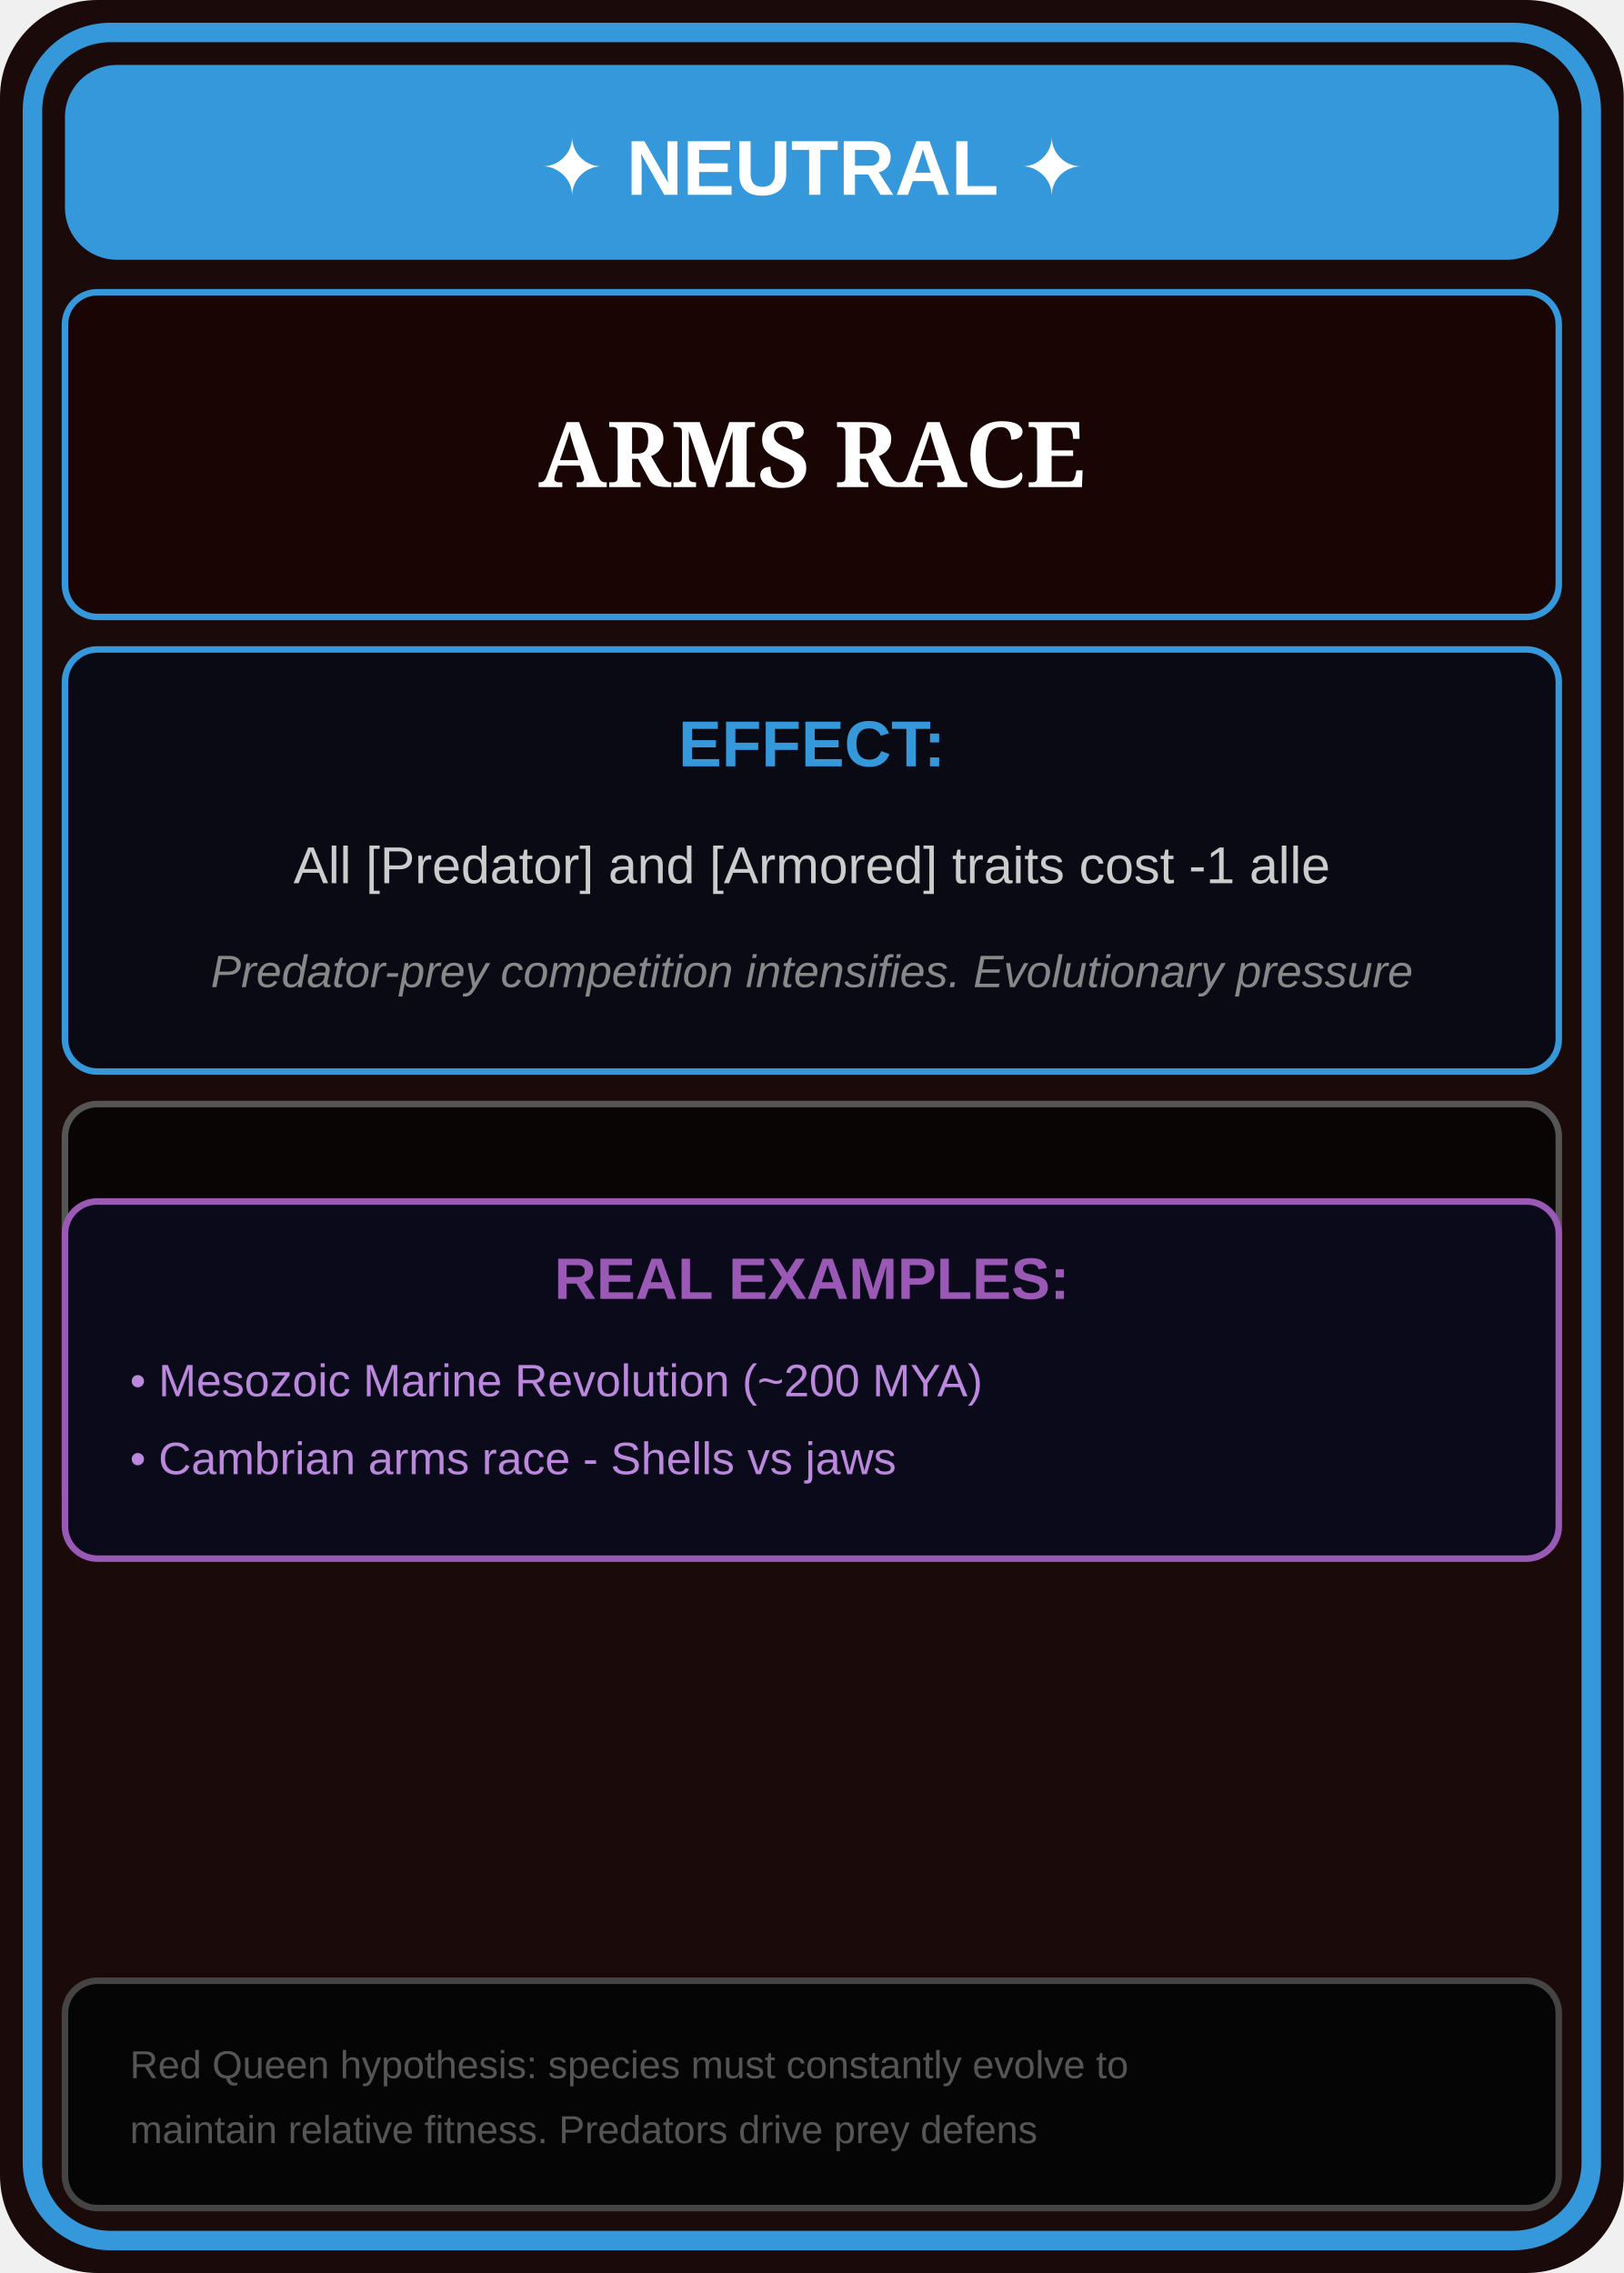
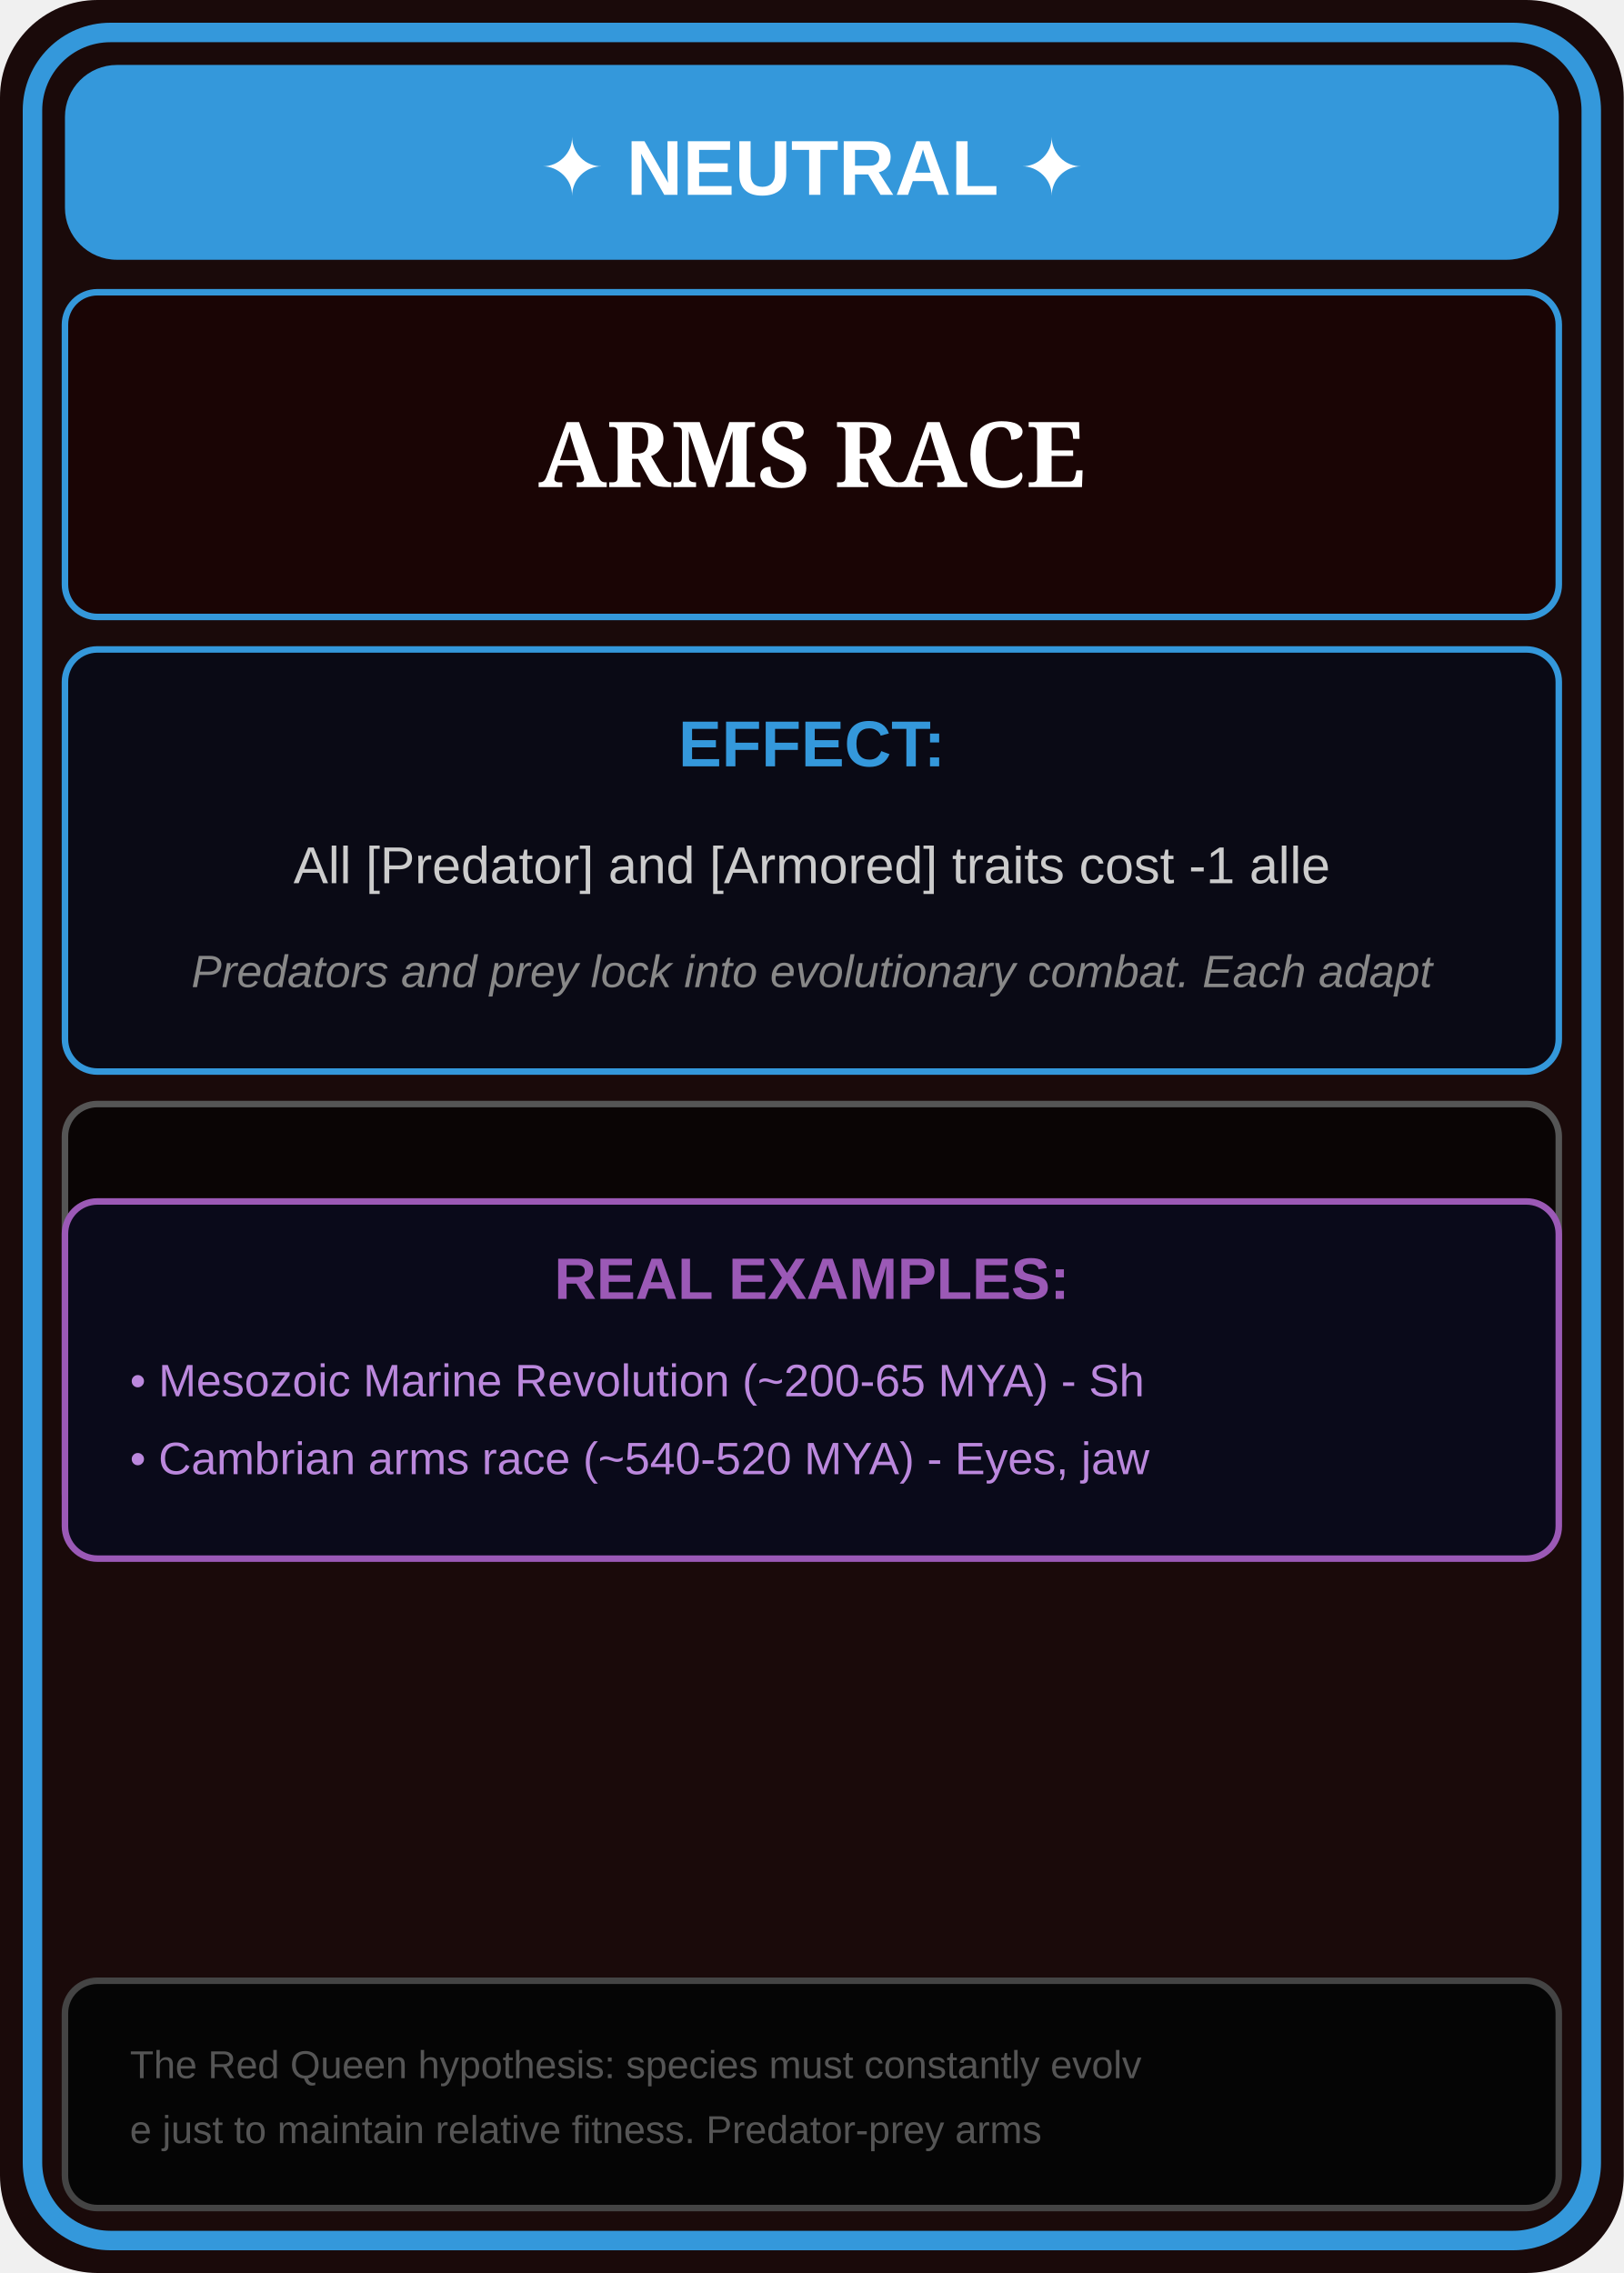
<svg xmlns="http://www.w3.org/2000/svg" viewBox="0 0 250 350" width="250" height="350">
  <rect width="250" height="350" fill="#1a0a0a" rx="15" />
  <rect x="5" y="5" width="240" height="340" fill="none" stroke="#3498db" stroke-width="3" rx="12" />
  <rect x="10" y="10" width="230" height="30" fill="#3498db" rx="8" />
  <text x="125" y="30" font-family="Arial" font-size="12" fill="#fff" text-anchor="middle" font-weight="bold">✦ NEUTRAL ✦</text>
  <rect x="10" y="45" width="230" height="50" fill="#1a0505" stroke="#3498db" rx="5" />
  <text x="125" y="75" font-family="Georgia" font-size="14" fill="#fff" text-anchor="middle" font-weight="bold">ARMS RACE</text>
  <rect x="10" y="100" width="230" height="65" fill="#0a0a15" stroke="#3498db" rx="5" />
  <text x="125" y="118" font-family="Arial" font-size="10" fill="#3498db" text-anchor="middle" font-weight="bold">EFFECT:</text>
  <text x="125" y="136" font-family="Arial" font-size="8" fill="#ccc" text-anchor="middle">All [Predator] and [Armored] traits cost -1 alle</text>
-   <text x="125" y="152" font-family="Arial" font-size="7" fill="#888" text-anchor="middle" font-style="italic">Predator-prey competition intensifies. Evolutionary pressure</text>
+   <text x="125" y="152" font-family="Arial" font-size="7" fill="#888" text-anchor="middle" font-style="italic">Predators and prey lock into evolutionary combat. Each adapt</text>
  <rect x="10" y="170" width="230" height="65" fill="#0a0505" stroke="#555" rx="5" />
  <rect x="10" y="185" width="230" height="55" fill="#0a0a1a" stroke="#9b59b6" rx="5" />
  <text x="125" y="200" font-family="Arial" font-size="9" fill="#9b59b6" text-anchor="middle" font-weight="bold">REAL EXAMPLES:</text>
-   <text x="20" y="215" font-family="Arial" font-size="7" fill="#bb88dd">• Mesozoic Marine Revolution (~200 MYA)</text>
-   <text x="20" y="227" font-family="Arial" font-size="7" fill="#bb88dd">• Cambrian arms race - Shells vs jaws</text>
+   <text x="20" y="215" font-family="Arial" font-size="7" fill="#bb88dd">• Mesozoic Marine Revolution (~200-65 MYA) - Sh</text>
+   <text x="20" y="227" font-family="Arial" font-size="7" fill="#bb88dd">• Cambrian arms race (~540-520 MYA) - Eyes, jaw</text>
  <rect x="10" y="305" width="230" height="35" fill="#050505" stroke="#444" rx="5" />
-   <text x="20" y="320" font-family="Arial" font-size="6" fill="#555">Red Queen hypothesis: species must constantly evolve to</text>
-   <text x="20" y="330" font-family="Arial" font-size="6" fill="#555"> maintain relative fitness. Predators drive prey defens</text>
+   <text x="20" y="320" font-family="Arial" font-size="6" fill="#555">The Red Queen hypothesis: species must constantly evolv</text>
+   <text x="20" y="330" font-family="Arial" font-size="6" fill="#555">e just to maintain relative fitness. Predator-prey arms</text>
</svg>
